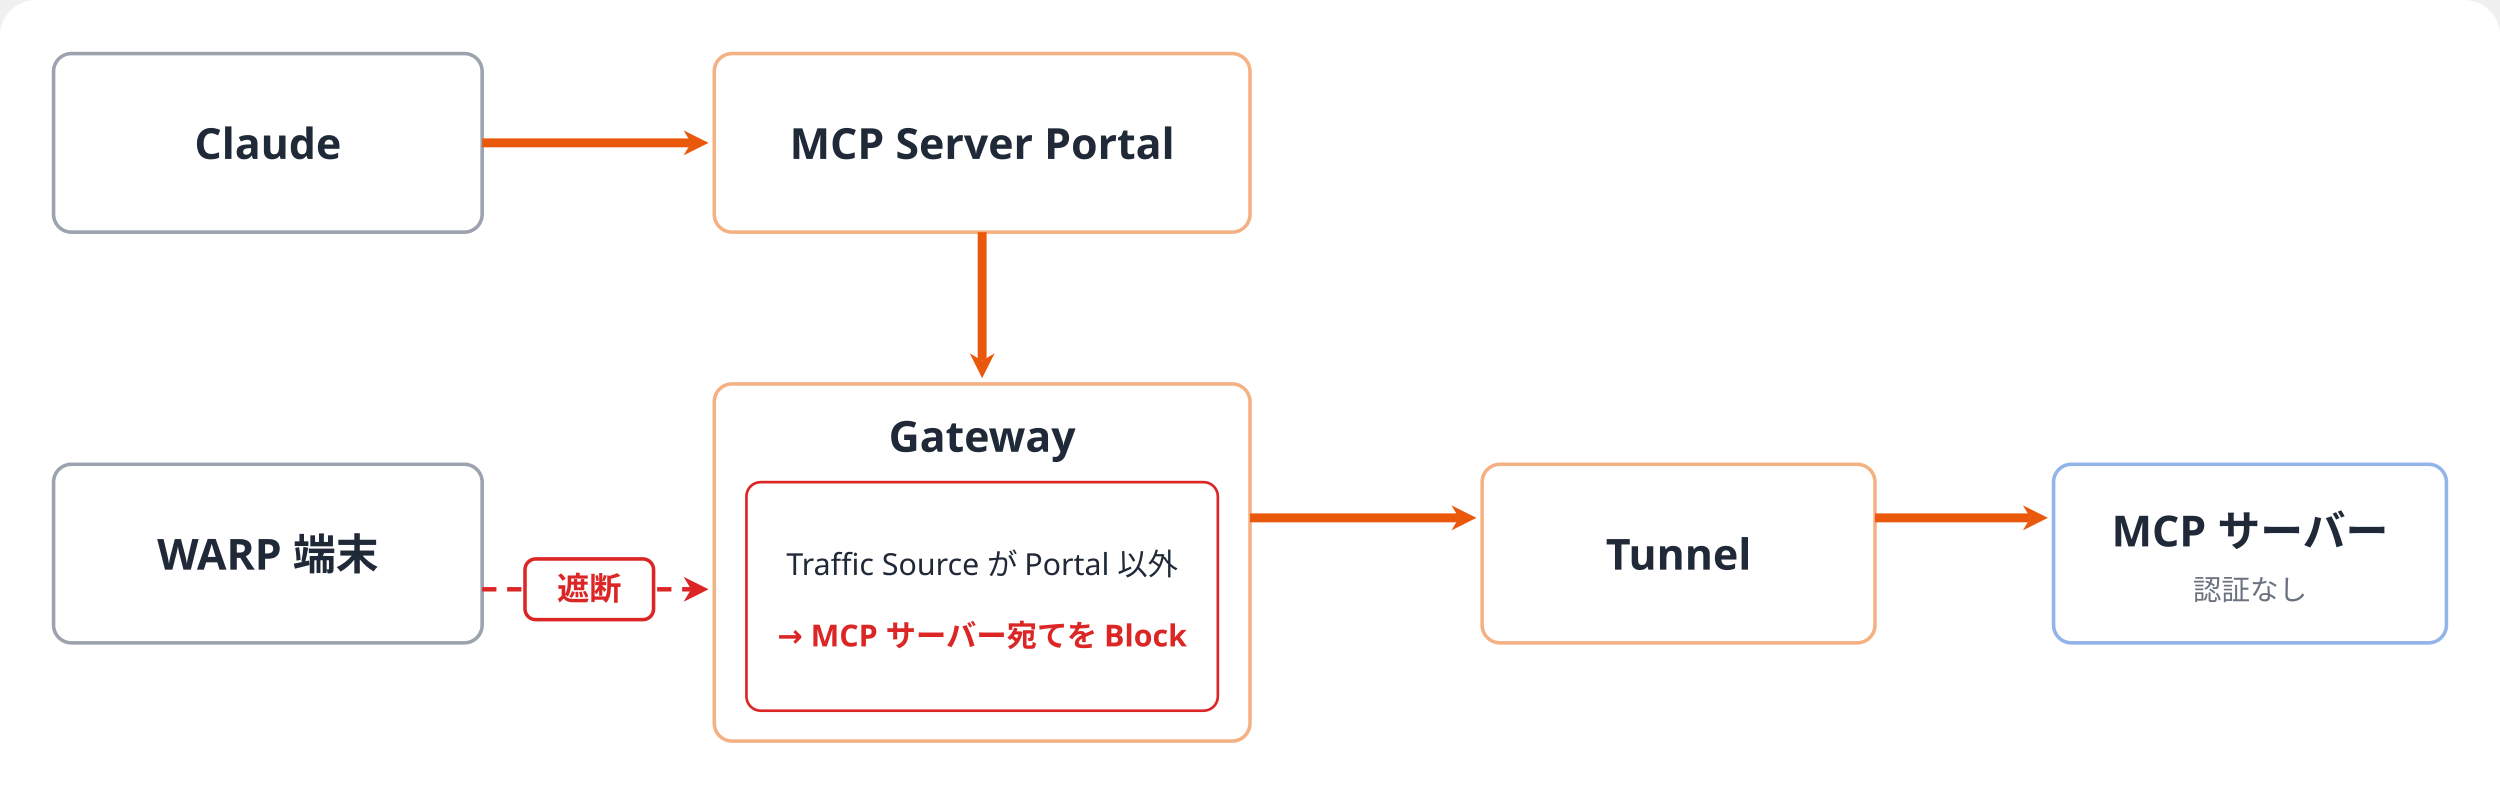
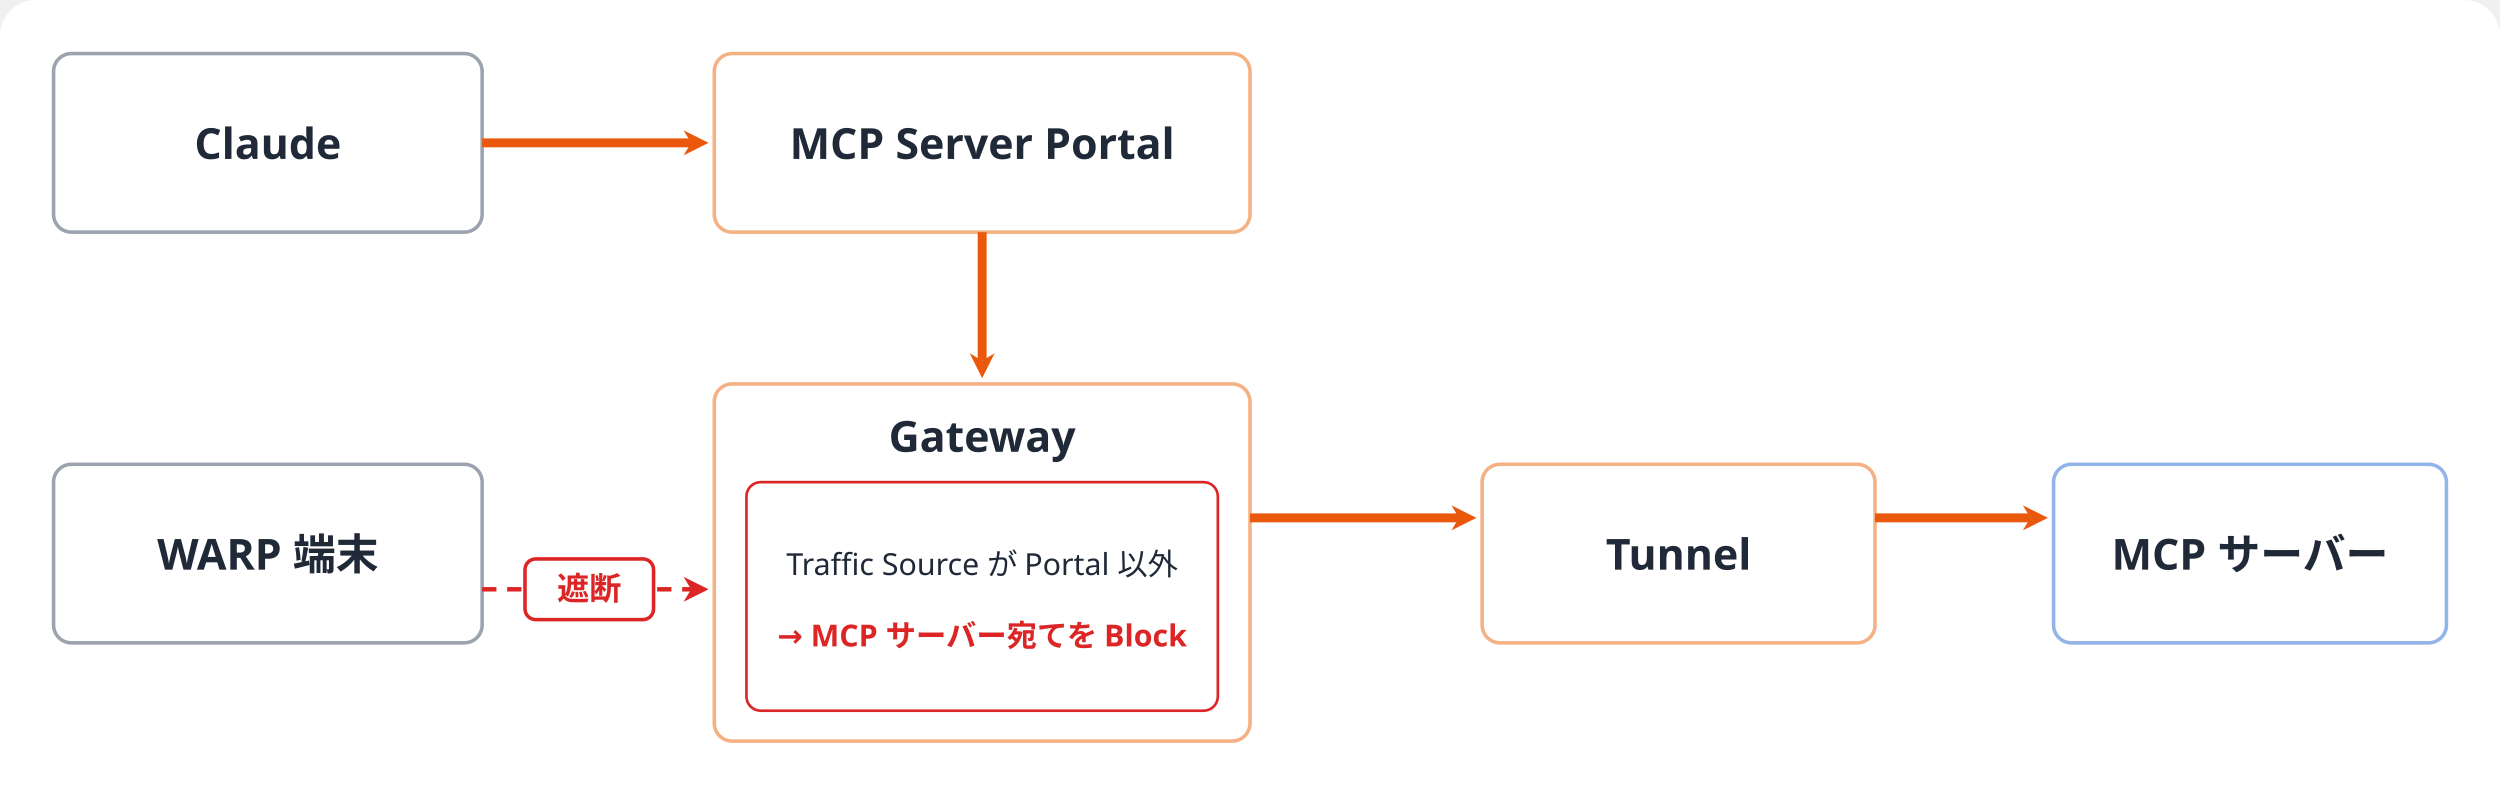
<svg xmlns="http://www.w3.org/2000/svg" width="1400" height="445" viewBox="0 0 1400 445">
  <defs>
    <marker id="a9CA3AF" viewBox="0 0 10 10" refX="3" refY="5" markerWidth="14" markerHeight="14" markerUnits="userSpaceOnUse" orient="auto">
      <path d="M0,0 L10,5 L0,10 L3,5 z" fill="#9CA3AF" />
    </marker>
    <marker id="aEA580C" viewBox="0 0 10 10" refX="3" refY="5" markerWidth="14" markerHeight="14" markerUnits="userSpaceOnUse" orient="auto">
      <path d="M0,0 L10,5 L0,10 L3,5 z" fill="#EA580C" />
    </marker>
    <marker id="aDC2626" viewBox="0 0 10 10" refX="3" refY="5" markerWidth="14" markerHeight="14" markerUnits="userSpaceOnUse" orient="auto">
      <path d="M0,0 L10,5 L0,10 L3,5 z" fill="#DC2626" />
    </marker>
    <marker id="a6B7280" viewBox="0 0 10 10" refX="3" refY="5" markerWidth="14" markerHeight="14" markerUnits="userSpaceOnUse" orient="auto">
      <path d="M0,0 L10,5 L0,10 L3,5 z" fill="#6B7280" />
    </marker>
  </defs>
  <rect width="1400" height="480" rx="20" fill="#FFFFFF" />
  <g>
    <rect x="30" y="30" width="240" height="100" rx="10" fill="#FFFFFF" stroke="#9CA3AF" stroke-width="2" />
    <text x="150.0" y="89.0" font-family="'BIZ UDPGothic', 'Hiragino Sans', sans-serif" font-size="24" font-weight="700" fill="#1F2937" text-anchor="middle">Claude</text>
  </g>
  <g>
    <rect x="30" y="260" width="240" height="100" rx="10" fill="#FFFFFF" stroke="#9CA3AF" stroke-width="2" />
    <text x="150.0" y="319.0" font-family="'BIZ UDPGothic', 'Hiragino Sans', sans-serif" font-size="24" font-weight="700" fill="#1F2937" text-anchor="middle">WARP 端末</text>
  </g>
  <g>
    <rect x="400" y="30" width="300" height="100" rx="10" fill="#FFFFFF" stroke="#F4B183" stroke-width="2" />
    <text x="550.0" y="89.0" font-family="'BIZ UDPGothic', 'Hiragino Sans', sans-serif" font-size="24" font-weight="700" fill="#1F2937" text-anchor="middle">MCP Server Portal</text>
  </g>
  <rect x="400" y="215" width="300" height="200" rx="10" fill="#FFFFFF" stroke="#F4B183" stroke-width="2" />
  <text x="550" y="253" font-family="'BIZ UDPGothic', 'Hiragino Sans', sans-serif" font-size="24" font-weight="700" fill="#1F2937" text-anchor="middle">Gateway</text>
  <rect x="418" y="270" width="264" height="128" rx="8" fill="#FFFFFF" stroke="#DC2626" stroke-width="1.5" />
  <text x="550" y="322" font-family="'BIZ UDPGothic', 'Hiragino Sans', sans-serif" font-size="17" font-weight="500" fill="#1F2937" text-anchor="middle">Traffic Source が Portal 以外</text>
  <text x="550" y="362" font-family="'BIZ UDPGothic', 'Hiragino Sans', sans-serif" font-size="17" font-weight="700" fill="#DC2626" text-anchor="middle">→ MCP サーバー宛てを Block</text>
  <g>
    <rect x="830" y="260" width="220" height="100" rx="10" fill="#FFFFFF" stroke="#F4B183" stroke-width="2" />
    <text x="940.0" y="319.0" font-family="'BIZ UDPGothic', 'Hiragino Sans', sans-serif" font-size="24" font-weight="700" fill="#1F2937" text-anchor="middle">Tunnel</text>
  </g>
  <g>
    <rect x="1150" y="260" width="220" height="100" rx="10" fill="#FFFFFF" stroke="#93B4E8" stroke-width="2" />
-     <text x="1260.0" y="306.0" font-family="'BIZ UDPGothic', 'Hiragino Sans', sans-serif" font-size="24" font-weight="700" fill="#1F2937" text-anchor="middle">MCP サーバー</text>
-     <text x="1260.0" y="336.0" font-family="'BIZ UDPGothic', 'Hiragino Sans', sans-serif" font-size="16" font-weight="400" fill="#6B7280" text-anchor="middle">認証なし</text>
+     <text x="1260.0" y="319.0" font-family="'BIZ UDPGothic', 'Hiragino Sans', sans-serif" font-size="24" font-weight="700" fill="#1F2937" text-anchor="middle">MCP サーバー</text>
  </g>
  <path d="M270,80 L387,80" fill="none" stroke="#EA580C" stroke-width="5" opacity="1" marker-end="url(#aEA580C)" />
  <path d="M550,130 L550,202" fill="none" stroke="#EA580C" stroke-width="5" opacity="1" marker-end="url(#aEA580C)" />
  <path d="M700,290 L817,290" fill="none" stroke="#EA580C" stroke-width="5" opacity="1" marker-end="url(#aEA580C)" />
  <path d="M1050,290 L1137,290" fill="none" stroke="#EA580C" stroke-width="5" opacity="1" marker-end="url(#aEA580C)" />
  <path d="M270,330 L387,330" fill="none" stroke="#DC2626" stroke-width="2.5" stroke-dasharray="8 6" opacity="1" marker-end="url(#aDC2626)" />
  <rect x="294" y="313" width="72" height="34" rx="6" fill="#FFFFFF" stroke="#DC2626" stroke-width="2" />
  <text x="330" y="336" font-family="'BIZ UDPGothic', 'Hiragino Sans', sans-serif" font-size="18" font-weight="700" fill="#DC2626" text-anchor="middle">遮断</text>
</svg>
